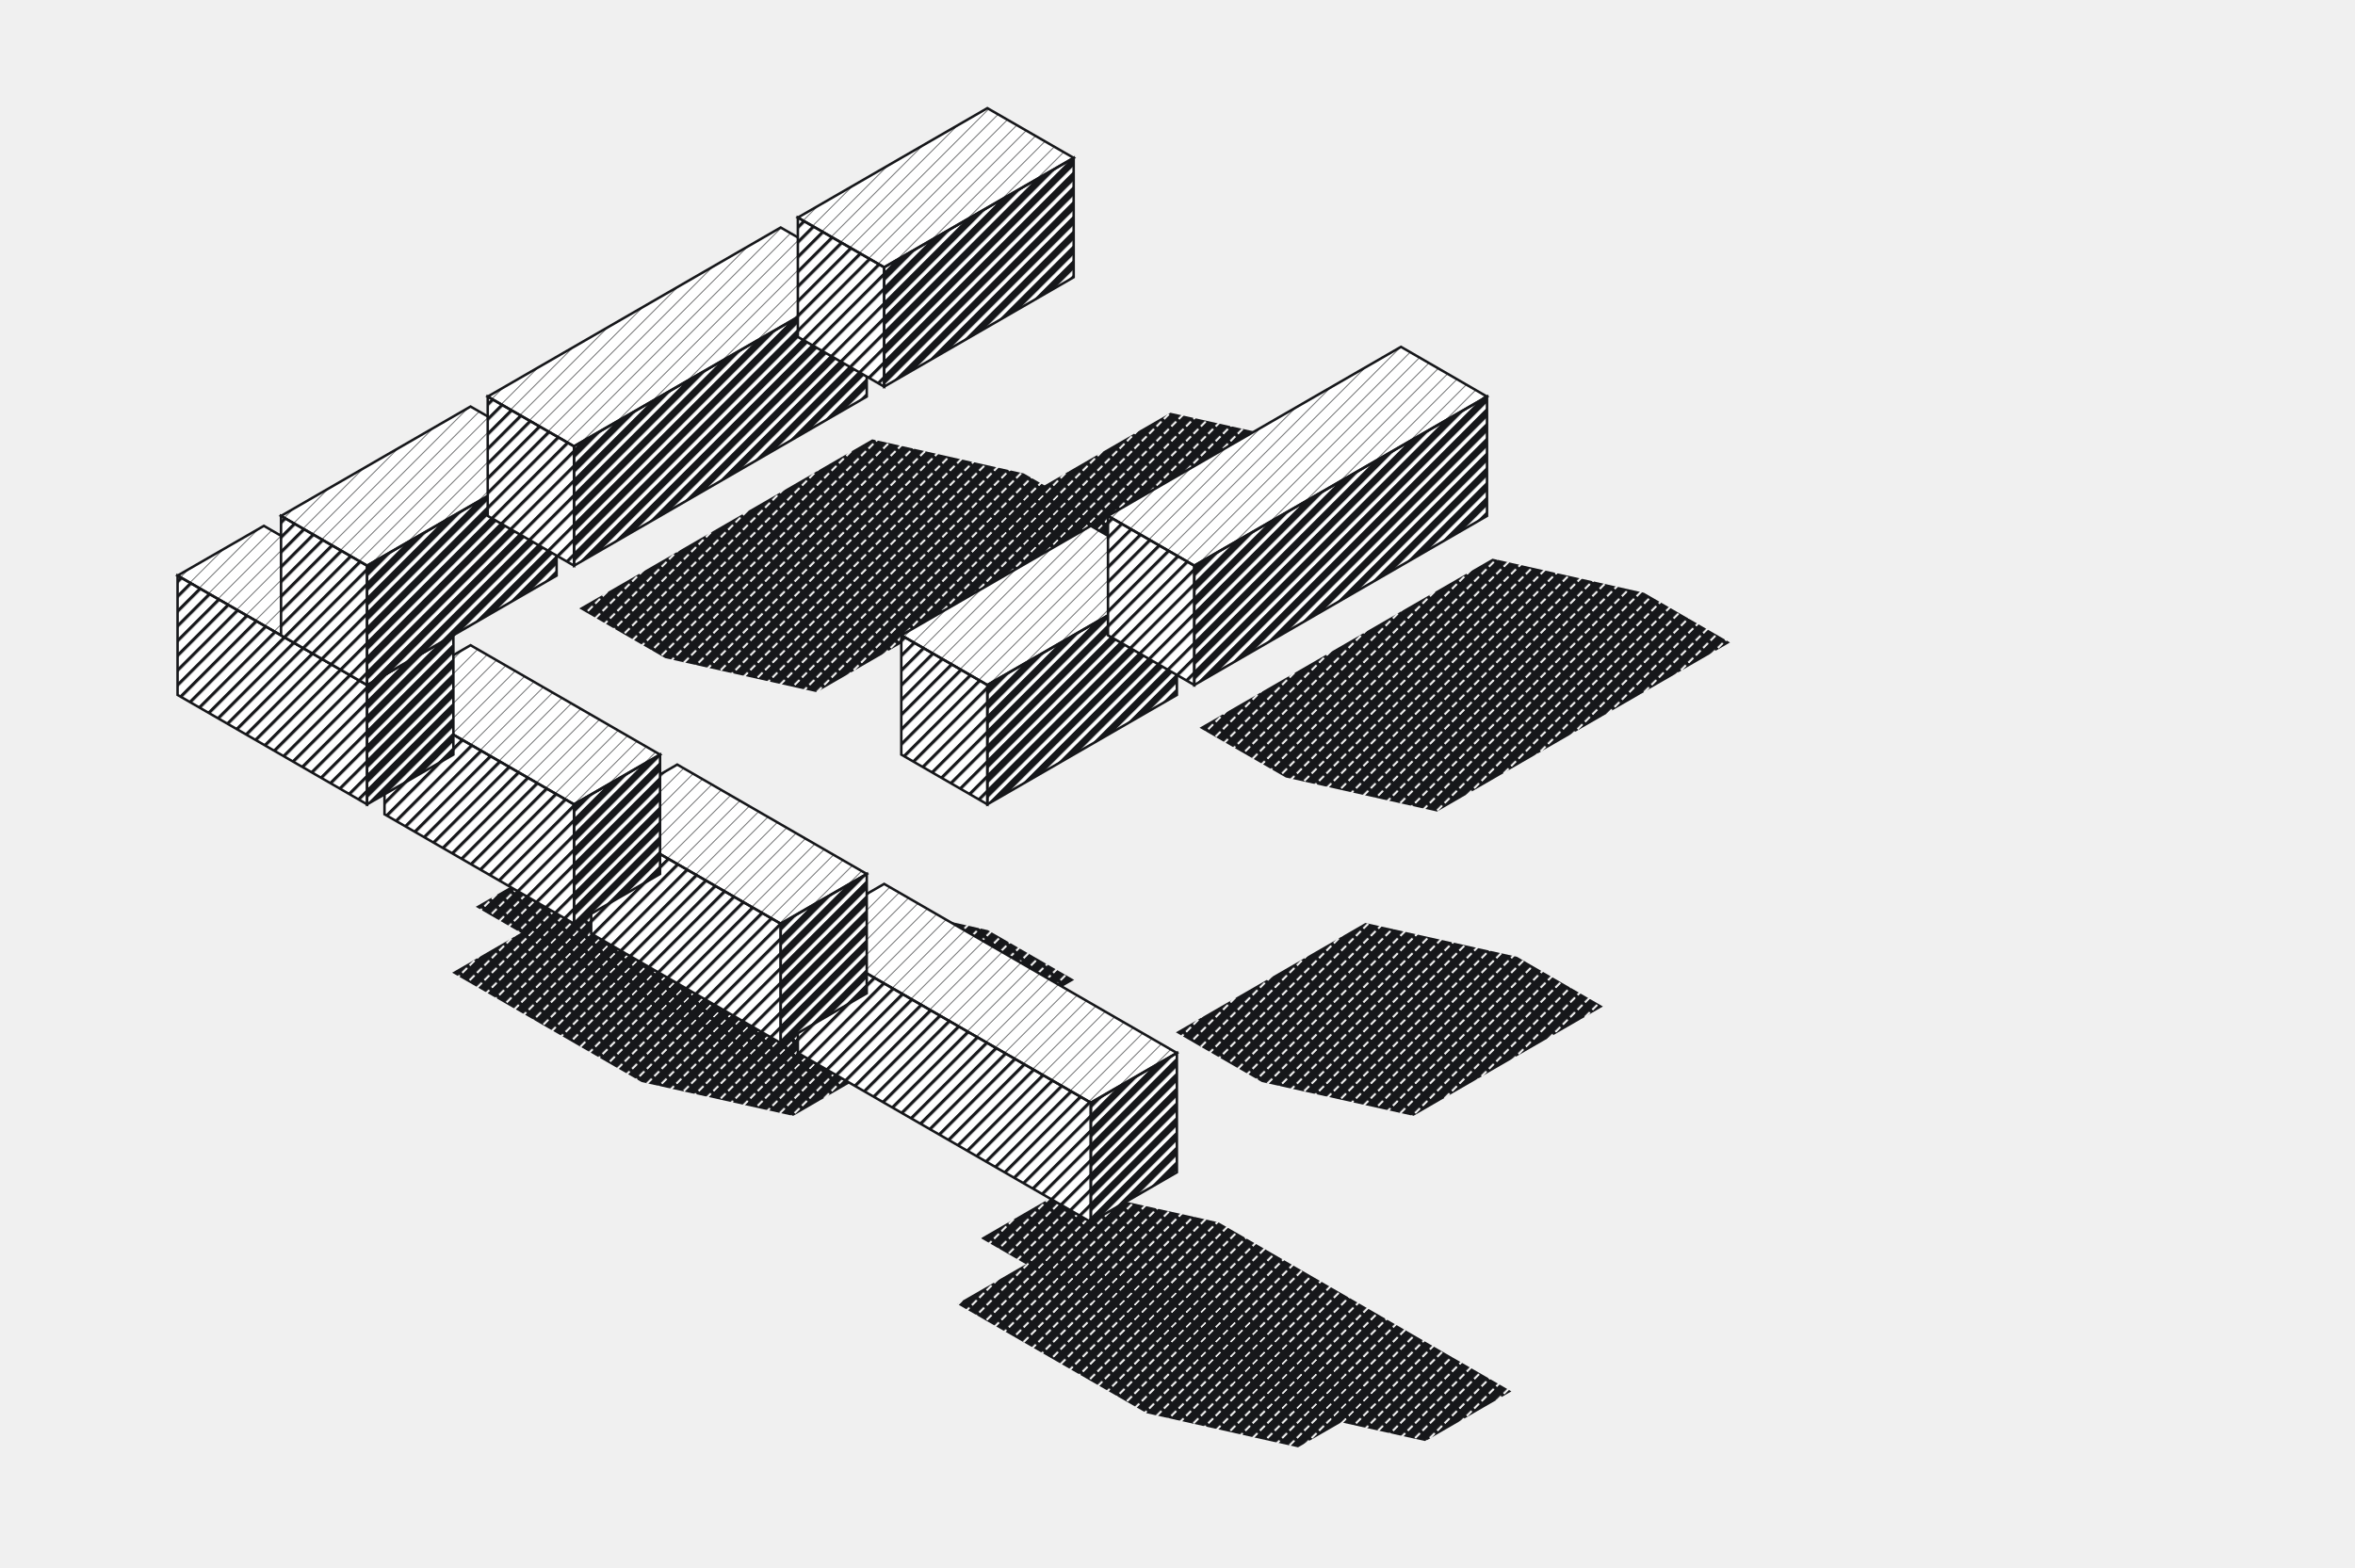
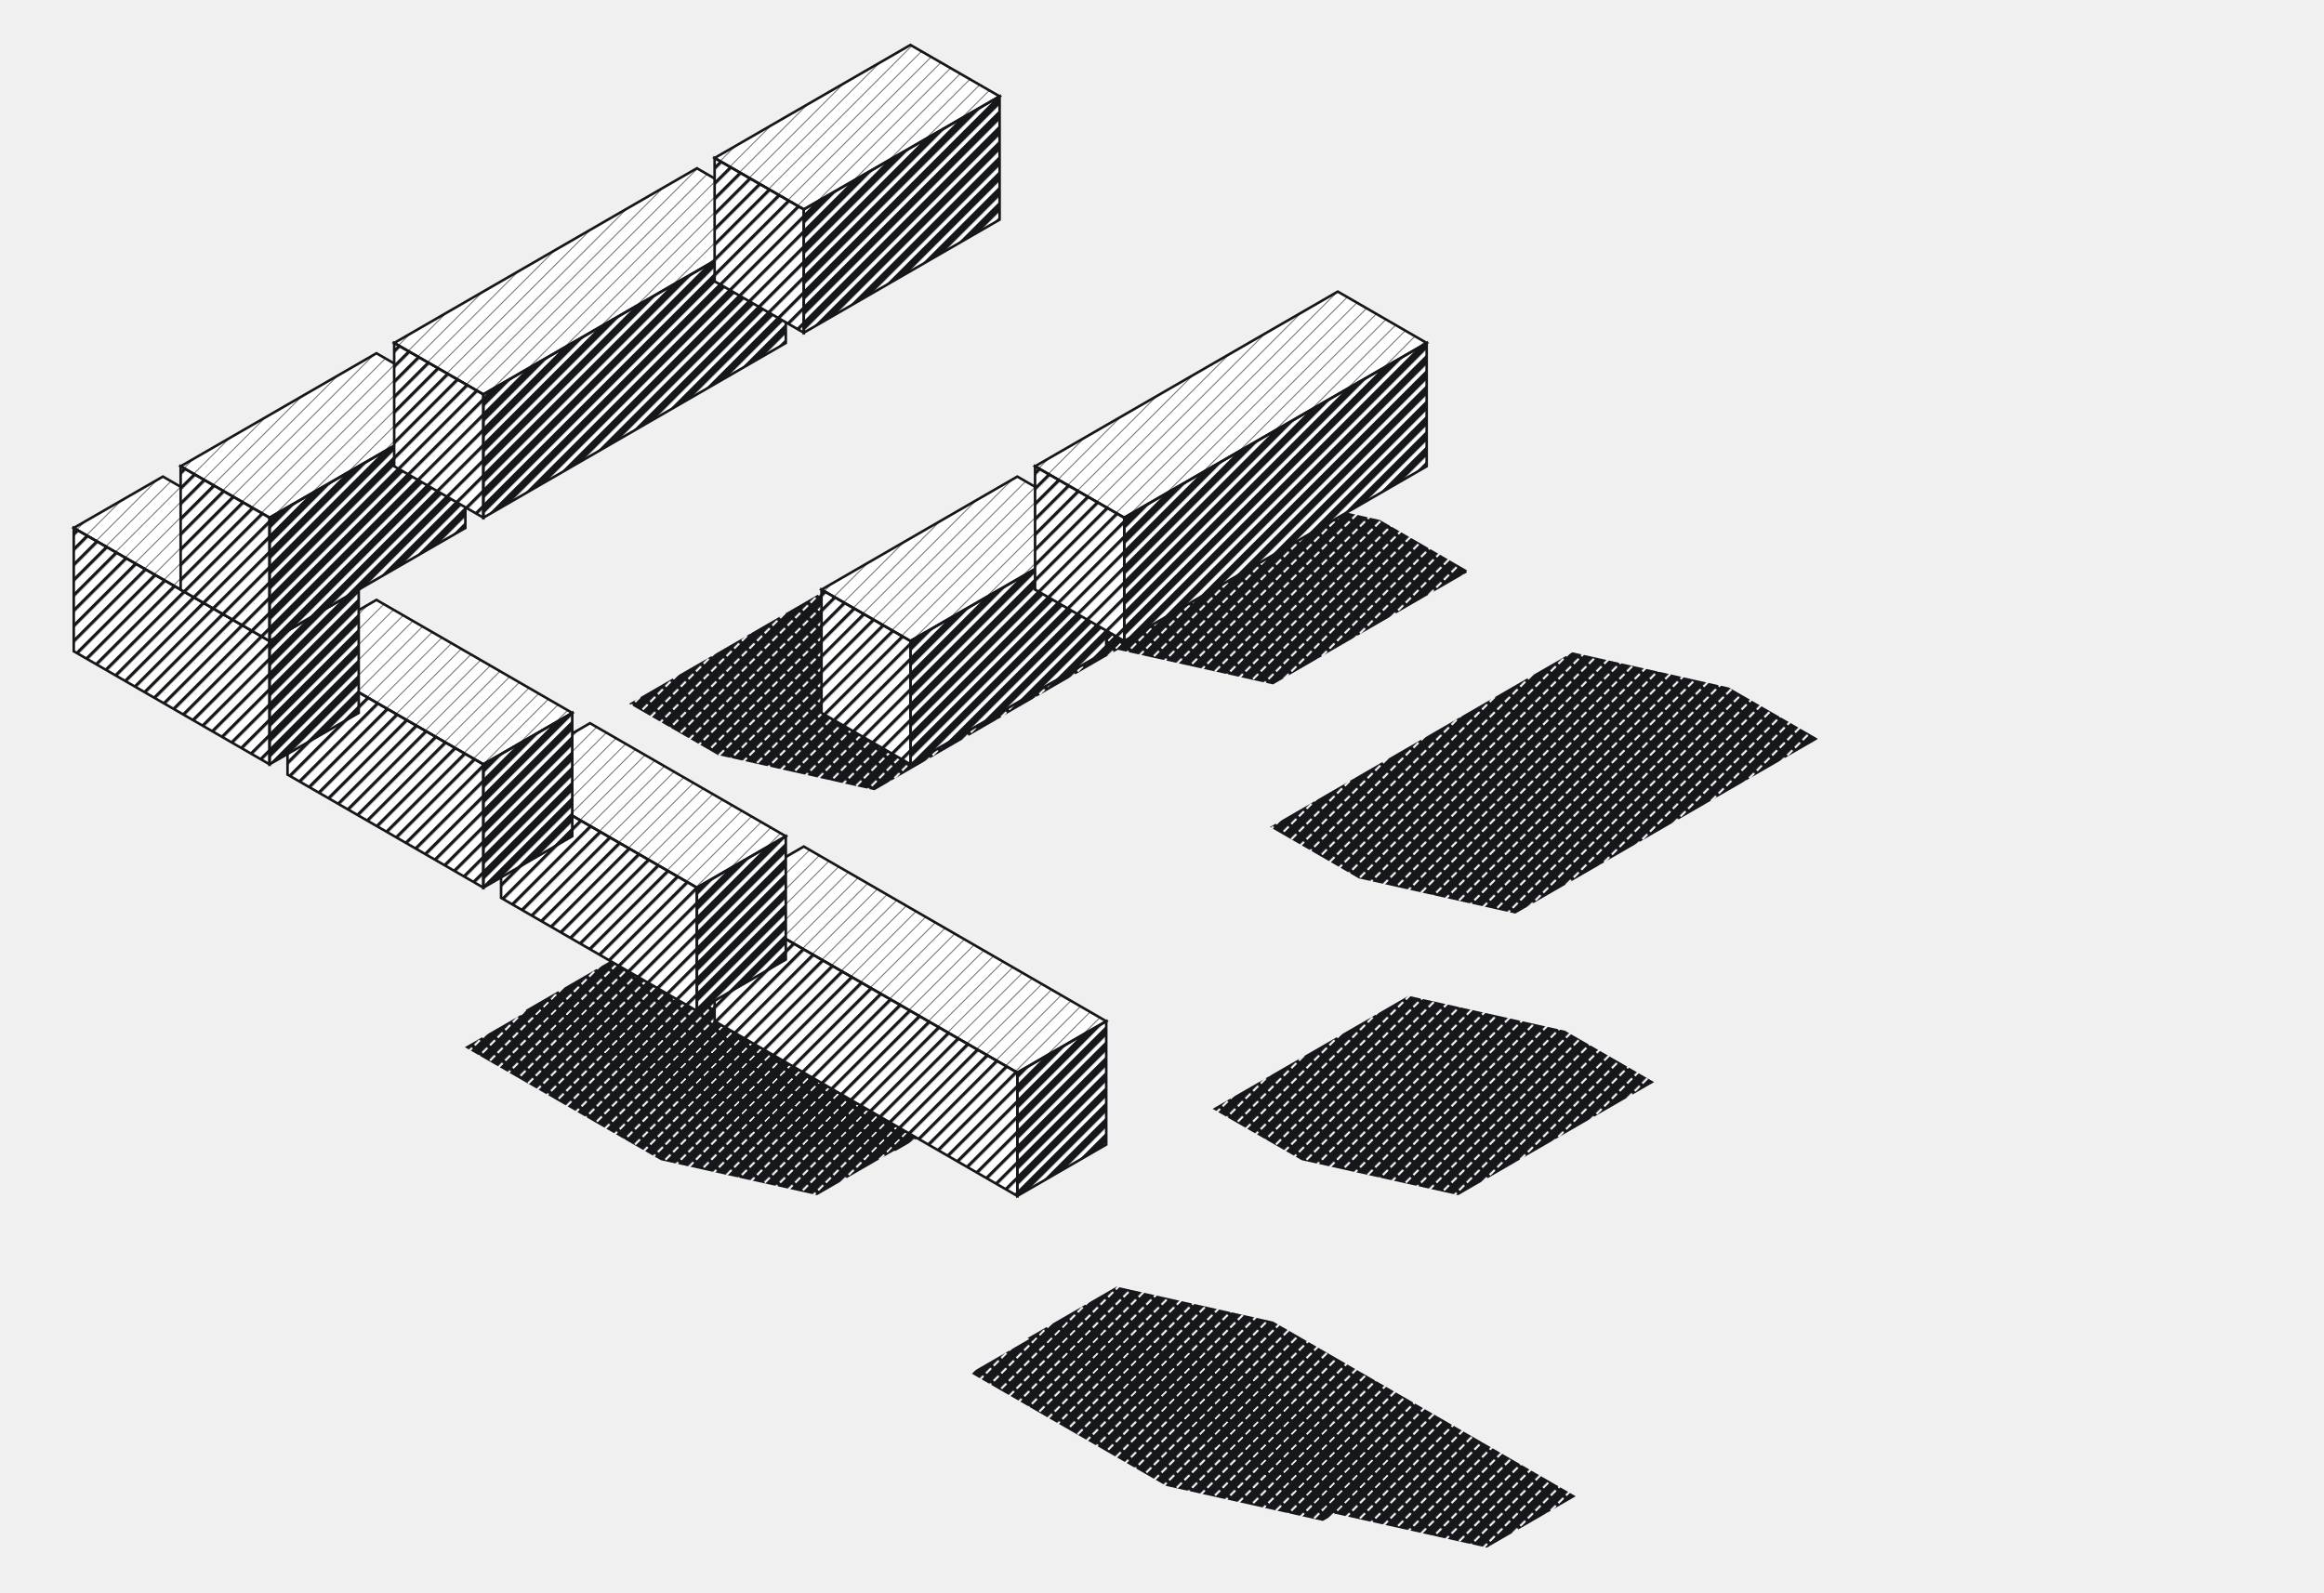
- <svg xmlns="http://www.w3.org/2000/svg" viewBox="-438.6 -495.5 946.9 630.5" preserveAspectRatio="xMidYMid meet" role="img" aria-label="The Framework F, formed by nine blocks that only line up from this angle">
+ <svg xmlns="http://www.w3.org/2000/svg" viewBox="-395.9 -469.5 904.4 620.0" preserveAspectRatio="xMidYMid meet" role="img" aria-label="The Framework F, formed by nine blocks that only line up from this angle">
  <defs>
    <pattern id="fw-hatch-top" width="4.2" height="4.2" patternUnits="userSpaceOnUse" patternTransform="rotate(45)">
      <rect width="0.21" height="4.2" fill="#16171A" />
    </pattern>
    <pattern id="fw-hatch-left" width="4.2" height="4.2" patternUnits="userSpaceOnUse" patternTransform="rotate(45)">
      <rect width="1.26" height="4.2" fill="#16171A" />
    </pattern>
    <pattern id="fw-hatch-right" width="4.2" height="4.2" patternUnits="userSpaceOnUse" patternTransform="rotate(45)">
      <rect width="2.77" height="4.2" fill="#16171A" />
    </pattern>
    <pattern id="fw-hatch-cast" width="4.2" height="4.2" patternUnits="userSpaceOnUse" patternTransform="rotate(45)">
      <rect width="3.36" height="4.2" fill="#16171A" />
      <rect width="4.2" height="1.43" fill="#16171A" />
    </pattern>
  </defs>
  <g>
-     <polygon points="-44.2,2.5 -9.6,-17.5 51.3,-3.9 169.1,64.1 134.5,84.1 73.6,70.5" fill="url(#fw-hatch-cast)" />
-     <polygon points="-53.8,28.9 -19.1,8.9 41.8,22.6 118.0,66.6 83.3,86.6 22.5,72.9" fill="url(#fw-hatch-cast)" />
-     <polygon points="-247.3,-130.8 -212.6,-150.8 -151.7,-137.1 -75.5,-93.1 -110.2,-73.1 -171.1,-86.8" fill="url(#fw-hatch-cast)" />
-     <polygon points="-256.8,-104.3 -222.2,-124.3 -161.3,-110.7 -85.1,-66.7 -119.7,-46.7 -180.6,-60.3" fill="url(#fw-hatch-cast)" />
-     <polygon points="-178.5,-91.1 -102.3,-135.1 -41.4,-121.4 -6.7,-101.4 -82.9,-57.4 -143.8,-71.1" fill="url(#fw-hatch-cast)" />
-     <polygon points="-205.7,-250.8 -87.9,-318.8 -27.0,-305.1 7.6,-285.1 -110.2,-217.1 -171.1,-230.8" fill="url(#fw-hatch-cast)" />
-     <polygon points="-44.2,-285.5 32.0,-329.5 92.9,-315.9 127.5,-295.9 51.3,-251.9 -9.6,-265.5" fill="url(#fw-hatch-cast)" />
-     <polygon points="34.2,-80.3 110.4,-124.3 171.3,-110.7 205.9,-90.7 129.7,-46.7 68.8,-60.3" fill="url(#fw-hatch-cast)" />
-     <polygon points="43.7,-202.8 161.5,-270.8 222.4,-257.1 257.0,-237.1 139.2,-169.1 78.4,-182.8" fill="url(#fw-hatch-cast)" />
+     <polygon points="4.0,51.3 38.6,31.3 99.5,44.9 217.3,112.9 182.7,132.9 121.8,119.3" fill="url(#fw-hatch-cast)" />
+     <polygon points="-18.2,64.9 16.4,44.9 77.3,58.5 153.5,102.5 118.9,122.5 58.0,108.9" fill="url(#fw-hatch-cast)" />
+     <polygon points="-192.7,-75.6 -158.1,-95.6 -97.2,-81.9 -21.0,-37.9 -55.6,-17.9 -116.5,-31.6" fill="url(#fw-hatch-cast)" />
+     <polygon points="-215.0,-61.9 -180.3,-81.9 -119.4,-68.3 -43.2,-24.3 -77.9,-4.3 -138.7,-17.9" fill="url(#fw-hatch-cast)" />
+     <polygon points="-142.9,-55.1 -66.7,-99.1 -5.8,-85.5 28.8,-65.5 -47.4,-21.5 -108.3,-35.1" fill="url(#fw-hatch-cast)" />
+     <polygon points="-151.1,-195.6 -33.4,-263.6 27.5,-249.9 62.2,-229.9 -55.6,-161.9 -116.5,-175.6" fill="url(#fw-hatch-cast)" />
+     <polygon points="4.0,-236.7 80.2,-280.7 141.1,-267.1 175.7,-247.1 99.5,-203.1 38.6,-216.7" fill="url(#fw-hatch-cast)" />
+     <polygon points="76.0,-37.9 152.2,-81.9 213.1,-68.3 247.8,-48.3 171.6,-4.3 110.7,-17.9" fill="url(#fw-hatch-cast)" />
+     <polygon points="98.3,-147.6 216.0,-215.6 276.9,-201.9 311.6,-181.9 193.8,-113.9 132.9,-127.6" fill="url(#fw-hatch-cast)" />
  </g>
  <g>
    <polygon points="-117.8,-72.0 0.0,-4.0 0.0,-52.0 -117.8,-120.0" fill="#FFFFFF" />
    <polygon points="34.6,-24.0 0.0,-4.0 0.0,-52.0 34.6,-72.0" fill="#FFFFFF" />
    <polygon points="-83.1,-140.0 34.6,-72.0 0.0,-52.0 -117.8,-120.0" fill="#FFFFFF" />
    <polygon points="-117.8,-72.0 0.0,-4.0 0.0,-52.0 -117.8,-120.0" fill="url(#fw-hatch-left)" stroke="#16171A" stroke-width="1" />
    <polygon points="34.6,-24.0 0.0,-4.0 0.0,-52.0 34.6,-72.0" fill="url(#fw-hatch-right)" stroke="#16171A" stroke-width="1" />
    <polygon points="-83.1,-140.0 34.6,-72.0 0.0,-52.0 -117.8,-120.0" fill="url(#fw-hatch-top)" stroke="#16171A" stroke-width="1" />
    <polygon points="-200.9,-120.0 -124.7,-76.0 -124.7,-124.0 -200.9,-168.0" fill="#FFFFFF" />
    <polygon points="-90.1,-96.0 -124.7,-76.0 -124.7,-124.0 -90.1,-144.0" fill="#FFFFFF" />
    <polygon points="-166.3,-188.0 -90.1,-144.0 -124.7,-124.0 -200.9,-168.0" fill="#FFFFFF" />
    <polygon points="-200.9,-120.0 -124.7,-76.0 -124.7,-124.0 -200.9,-168.0" fill="url(#fw-hatch-left)" stroke="#16171A" stroke-width="1" />
    <polygon points="-90.1,-96.0 -124.7,-76.0 -124.7,-124.0 -90.1,-144.0" fill="url(#fw-hatch-right)" stroke="#16171A" stroke-width="1" />
    <polygon points="-166.3,-188.0 -90.1,-144.0 -124.7,-124.0 -200.9,-168.0" fill="url(#fw-hatch-top)" stroke="#16171A" stroke-width="1" />
    <polygon points="-284.0,-168.0 -207.8,-124.0 -207.8,-172.0 -284.0,-216.0" fill="#FFFFFF" />
    <polygon points="-173.2,-144.0 -207.8,-124.0 -207.8,-172.0 -173.2,-192.0" fill="#FFFFFF" />
    <polygon points="-249.4,-236.0 -173.2,-192.0 -207.8,-172.0 -284.0,-216.0" fill="#FFFFFF" />
    <polygon points="-284.0,-168.0 -207.8,-124.0 -207.8,-172.0 -284.0,-216.0" fill="url(#fw-hatch-left)" stroke="#16171A" stroke-width="1" />
    <polygon points="-173.2,-144.0 -207.8,-124.0 -207.8,-172.0 -173.2,-192.0" fill="url(#fw-hatch-right)" stroke="#16171A" stroke-width="1" />
    <polygon points="-249.4,-236.0 -173.2,-192.0 -207.8,-172.0 -284.0,-216.0" fill="url(#fw-hatch-top)" stroke="#16171A" stroke-width="1" />
    <polygon points="-367.2,-216.0 -291.0,-172.0 -291.0,-220.0 -367.2,-264.0" fill="#FFFFFF" />
    <polygon points="-256.3,-192.0 -291.0,-172.0 -291.0,-220.0 -256.3,-240.0" fill="#FFFFFF" />
    <polygon points="-332.5,-284.0 -256.3,-240.0 -291.0,-220.0 -367.2,-264.0" fill="#FFFFFF" />
    <polygon points="-367.2,-216.0 -291.0,-172.0 -291.0,-220.0 -367.2,-264.0" fill="url(#fw-hatch-left)" stroke="#16171A" stroke-width="1" />
    <polygon points="-256.3,-192.0 -291.0,-172.0 -291.0,-220.0 -256.3,-240.0" fill="url(#fw-hatch-right)" stroke="#16171A" stroke-width="1" />
    <polygon points="-332.5,-284.0 -256.3,-240.0 -291.0,-220.0 -367.2,-264.0" fill="url(#fw-hatch-top)" stroke="#16171A" stroke-width="1" />
    <polygon points="-325.6,-240.0 -291.0,-220.0 -291.0,-268.0 -325.6,-288.0" fill="#FFFFFF" />
    <polygon points="-214.8,-264.0 -291.0,-220.0 -291.0,-268.0 -214.8,-312.0" fill="#FFFFFF" />
    <polygon points="-249.4,-332.0 -214.8,-312.0 -291.0,-268.0 -325.6,-288.0" fill="#FFFFFF" />
    <polygon points="-325.6,-240.0 -291.0,-220.0 -291.0,-268.0 -325.6,-288.0" fill="url(#fw-hatch-left)" stroke="#16171A" stroke-width="1" />
    <polygon points="-214.8,-264.0 -291.0,-220.0 -291.0,-268.0 -214.8,-312.0" fill="url(#fw-hatch-right)" stroke="#16171A" stroke-width="1" />
    <polygon points="-249.4,-332.0 -214.8,-312.0 -291.0,-268.0 -325.6,-288.0" fill="url(#fw-hatch-top)" stroke="#16171A" stroke-width="1" />
    <polygon points="-242.5,-288.0 -207.8,-268.0 -207.8,-316.0 -242.5,-336.0" fill="#FFFFFF" />
    <polygon points="-90.1,-336.0 -207.8,-268.0 -207.8,-316.0 -90.1,-384.0" fill="#FFFFFF" />
    <polygon points="-124.7,-404.0 -90.1,-384.0 -207.8,-316.0 -242.5,-336.0" fill="#FFFFFF" />
    <polygon points="-242.5,-288.0 -207.8,-268.0 -207.8,-316.0 -242.5,-336.0" fill="url(#fw-hatch-left)" stroke="#16171A" stroke-width="1" />
    <polygon points="-90.1,-336.0 -207.8,-268.0 -207.8,-316.0 -90.1,-384.0" fill="url(#fw-hatch-right)" stroke="#16171A" stroke-width="1" />
    <polygon points="-124.7,-404.0 -90.1,-384.0 -207.8,-316.0 -242.5,-336.0" fill="url(#fw-hatch-top)" stroke="#16171A" stroke-width="1" />
    <polygon points="-117.8,-360.0 -83.1,-340.0 -83.1,-388.0 -117.8,-408.0" fill="#FFFFFF" />
    <polygon points="-6.9,-384.0 -83.1,-340.0 -83.1,-388.0 -6.9,-432.0" fill="#FFFFFF" />
    <polygon points="-41.6,-452.0 -6.9,-432.0 -83.1,-388.0 -117.8,-408.0" fill="#FFFFFF" />
    <polygon points="-117.8,-360.0 -83.1,-340.0 -83.1,-388.0 -117.8,-408.0" fill="url(#fw-hatch-left)" stroke="#16171A" stroke-width="1" />
    <polygon points="-6.9,-384.0 -83.1,-340.0 -83.1,-388.0 -6.9,-432.0" fill="url(#fw-hatch-right)" stroke="#16171A" stroke-width="1" />
    <polygon points="-41.6,-452.0 -6.9,-432.0 -83.1,-388.0 -117.8,-408.0" fill="url(#fw-hatch-top)" stroke="#16171A" stroke-width="1" />
    <polygon points="-76.2,-192.0 -41.6,-172.0 -41.6,-220.0 -76.2,-240.0" fill="#FFFFFF" />
    <polygon points="34.6,-216.0 -41.6,-172.0 -41.6,-220.0 34.6,-264.0" fill="#FFFFFF" />
    <polygon points="0.0,-284.0 34.6,-264.0 -41.6,-220.0 -76.2,-240.0" fill="#FFFFFF" />
    <polygon points="-76.2,-192.0 -41.6,-172.0 -41.6,-220.0 -76.2,-240.0" fill="url(#fw-hatch-left)" stroke="#16171A" stroke-width="1" />
    <polygon points="34.6,-216.0 -41.6,-172.0 -41.6,-220.0 34.6,-264.0" fill="url(#fw-hatch-right)" stroke="#16171A" stroke-width="1" />
    <polygon points="0.0,-284.0 34.6,-264.0 -41.6,-220.0 -76.2,-240.0" fill="url(#fw-hatch-top)" stroke="#16171A" stroke-width="1" />
    <polygon points="6.9,-240.0 41.6,-220.0 41.6,-268.0 6.9,-288.0" fill="#FFFFFF" />
    <polygon points="159.3,-288.0 41.6,-220.0 41.6,-268.0 159.3,-336.0" fill="#FFFFFF" />
    <polygon points="124.7,-356.0 159.3,-336.0 41.6,-268.0 6.9,-288.0" fill="#FFFFFF" />
    <polygon points="6.9,-240.0 41.6,-220.0 41.6,-268.0 6.9,-288.0" fill="url(#fw-hatch-left)" stroke="#16171A" stroke-width="1" />
    <polygon points="159.3,-288.0 41.6,-220.0 41.6,-268.0 159.3,-336.0" fill="url(#fw-hatch-right)" stroke="#16171A" stroke-width="1" />
    <polygon points="124.7,-356.0 159.3,-336.0 41.6,-268.0 6.9,-288.0" fill="url(#fw-hatch-top)" stroke="#16171A" stroke-width="1" />
  </g>
</svg>
